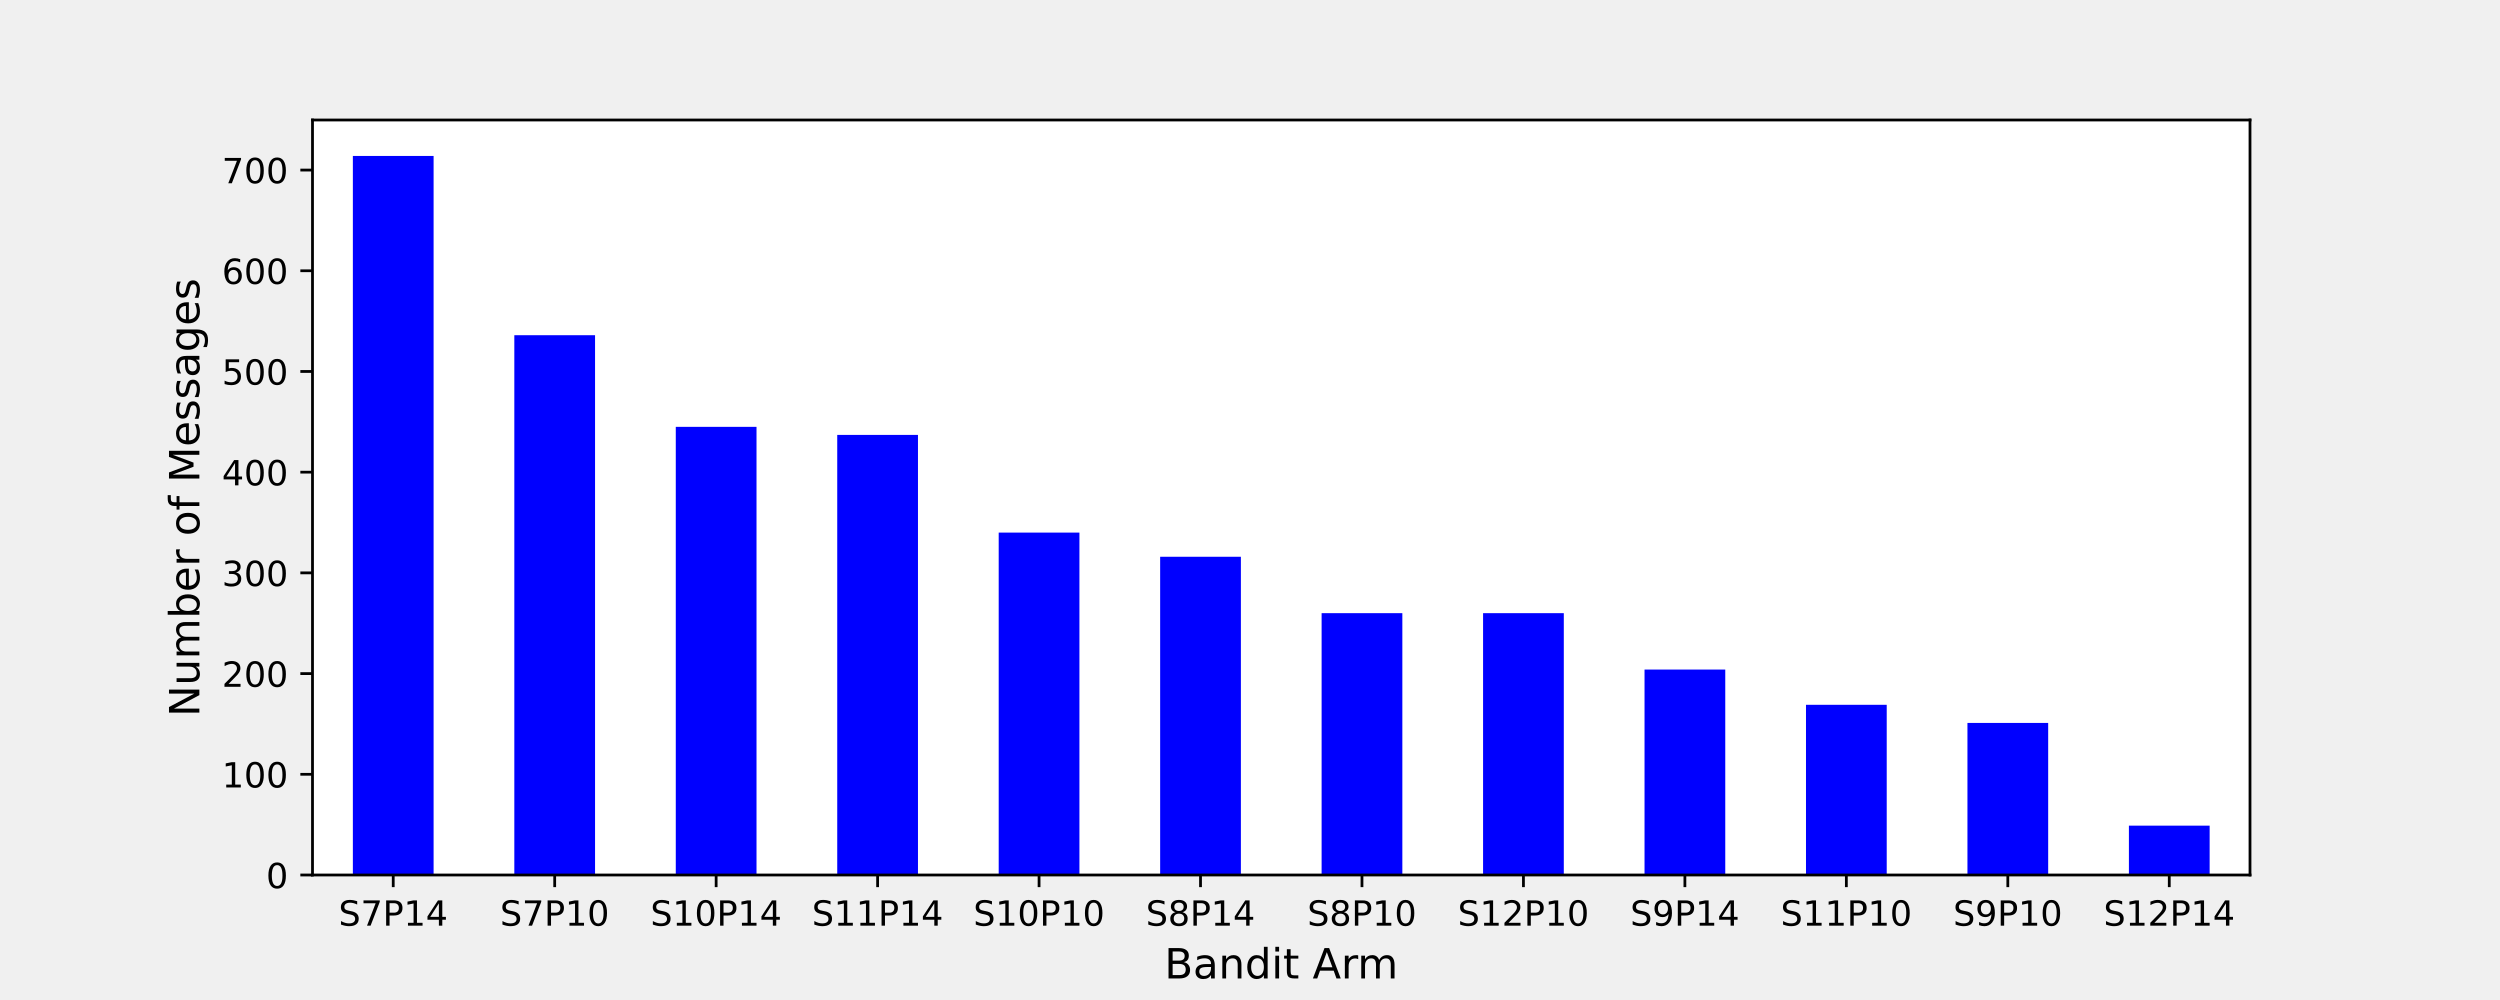
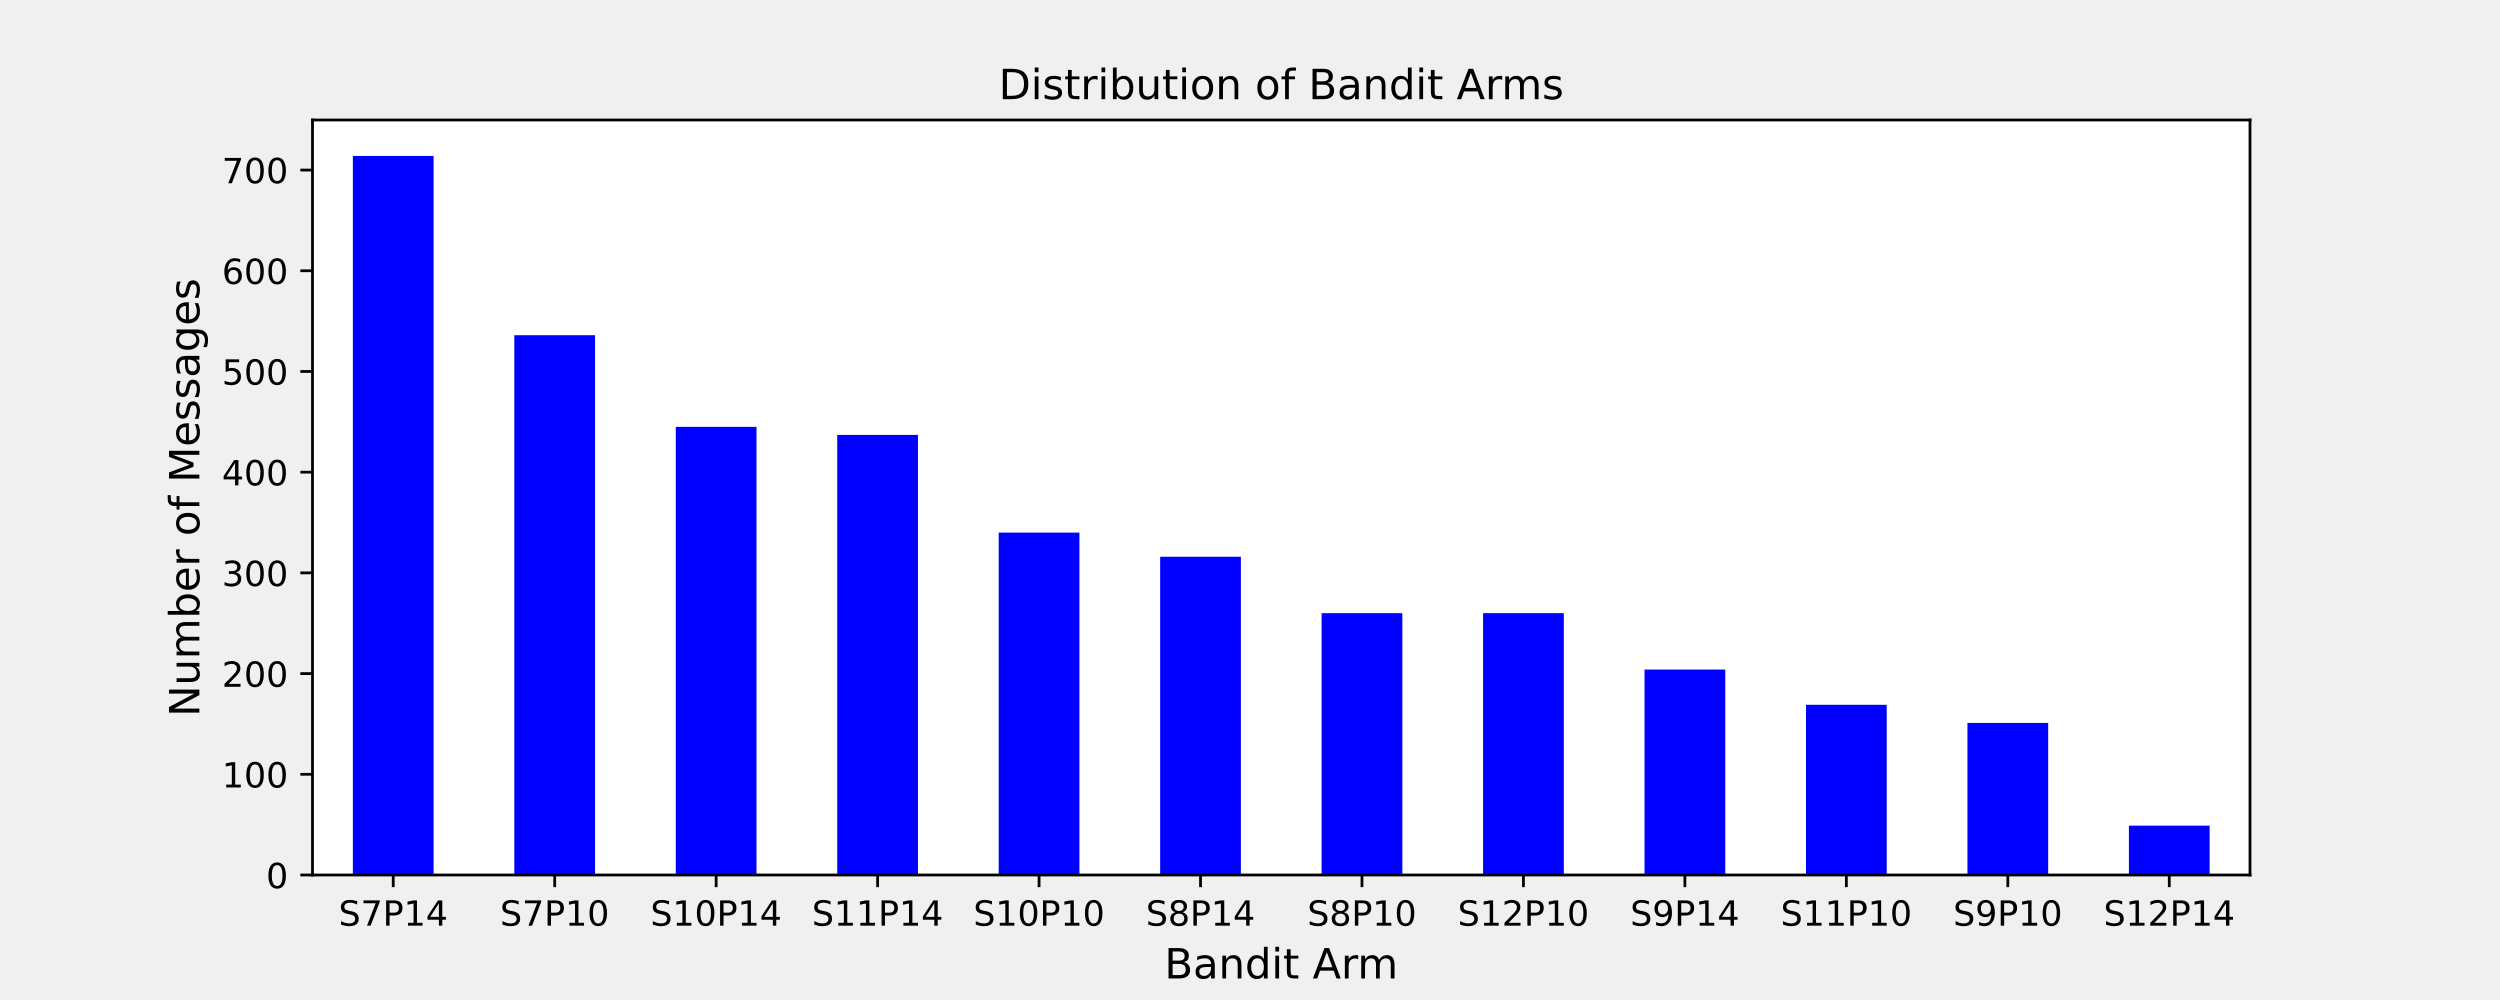
<svg xmlns="http://www.w3.org/2000/svg" xmlns:xlink="http://www.w3.org/1999/xlink" height="288pt" version="1.1" viewBox="0 0 720 288" width="720pt">
  <defs>
    <style type="text/css">*{stroke-linecap:butt;stroke-linejoin:round;}</style>
  </defs>
  <g id="figure_1">
    <g id="patch_1">
      <path d="M 0 288  L 720 288  L 720 0  L 0 0  z " style="fill:none;" />
    </g>
    <g id="axes_1">
      <g id="patch_2">
        <path d="M 90 252  L 648 252  L 648 34.56  L 90 34.56  z " style="fill:#ffffff;" />
      </g>
      <g id="patch_3">
-         <path clip-path="url(#pa045b43abb)" d="M 101.625 252  L 124.875 252  L 124.875 44.914  L 101.625 44.914  z " style="fill:#0000ff;" />
+         <path clip-path="url(#pc013512cc0)" d="M 101.625 252  L 124.875 252  L 124.875 44.914  L 101.625 44.914  z " style="fill:#0000ff;" />
      </g>
      <g id="patch_4">
-         <path clip-path="url(#pa045b43abb)" d="M 148.125 252  L 171.375 252  L 171.375 96.541  L 148.125 96.541  z " style="fill:#0000ff;" />
+         <path clip-path="url(#pc013512cc0)" d="M 148.125 252  L 171.375 252  L 171.375 96.541  L 148.125 96.541  z " style="fill:#0000ff;" />
      </g>
      <g id="patch_5">
-         <path clip-path="url(#pa045b43abb)" d="M 194.625 252  L 217.875 252  L 217.875 122.934  L 194.625 122.934  z " style="fill:#0000ff;" />
+         <path clip-path="url(#pc013512cc0)" d="M 194.625 252  L 217.875 252  L 217.875 122.934  L 194.625 122.934  z " style="fill:#0000ff;" />
      </g>
      <g id="patch_6">
-         <path clip-path="url(#pa045b43abb)" d="M 241.125 252  L 264.375 252  L 264.375 125.254  L 241.125 125.254  z " style="fill:#0000ff;" />
+         <path clip-path="url(#pc013512cc0)" d="M 241.125 252  L 264.375 252  L 264.375 125.254  L 241.125 125.254  z " style="fill:#0000ff;" />
      </g>
      <g id="patch_7">
-         <path clip-path="url(#pa045b43abb)" d="M 287.625 252  L 310.875 252  L 310.875 153.388  L 287.625 153.388  z " style="fill:#0000ff;" />
+         <path clip-path="url(#pc013512cc0)" d="M 287.625 252  L 310.875 252  L 310.875 153.388  L 287.625 153.388  z " style="fill:#0000ff;" />
      </g>
      <g id="patch_8">
-         <path clip-path="url(#pa045b43abb)" d="M 334.125 252  L 357.375 252  L 357.375 160.349  L 334.125 160.349  z " style="fill:#0000ff;" />
+         <path clip-path="url(#pc013512cc0)" d="M 334.125 252  L 357.375 252  L 357.375 160.349  L 334.125 160.349  z " style="fill:#0000ff;" />
      </g>
      <g id="patch_9">
-         <path clip-path="url(#pa045b43abb)" d="M 380.625 252  L 403.875 252  L 403.875 176.591  L 380.625 176.591  z " style="fill:#0000ff;" />
+         <path clip-path="url(#pc013512cc0)" d="M 380.625 252  L 403.875 252  L 403.875 176.591  L 380.625 176.591  z " style="fill:#0000ff;" />
      </g>
      <g id="patch_10">
-         <path clip-path="url(#pa045b43abb)" d="M 427.125 252  L 450.375 252  L 450.375 176.591  L 427.125 176.591  z " style="fill:#0000ff;" />
+         <path clip-path="url(#pc013512cc0)" d="M 427.125 252  L 450.375 252  L 450.375 176.591  L 427.125 176.591  z " style="fill:#0000ff;" />
      </g>
      <g id="patch_11">
-         <path clip-path="url(#pa045b43abb)" d="M 473.625 252  L 496.875 252  L 496.875 192.833  L 473.625 192.833  z " style="fill:#0000ff;" />
+         <path clip-path="url(#pc013512cc0)" d="M 473.625 252  L 496.875 252  L 496.875 192.833  L 473.625 192.833  z " style="fill:#0000ff;" />
      </g>
      <g id="patch_12">
-         <path clip-path="url(#pa045b43abb)" d="M 520.125 252  L 543.375 252  L 543.375 202.984  L 520.125 202.984  z " style="fill:#0000ff;" />
+         <path clip-path="url(#pc013512cc0)" d="M 520.125 252  L 543.375 252  L 543.375 202.984  L 520.125 202.984  z " style="fill:#0000ff;" />
      </g>
      <g id="patch_13">
-         <path clip-path="url(#pa045b43abb)" d="M 566.625 252  L 589.875 252  L 589.875 208.205  L 566.625 208.205  z " style="fill:#0000ff;" />
+         <path clip-path="url(#pc013512cc0)" d="M 566.625 252  L 589.875 252  L 589.875 208.205  L 566.625 208.205  z " style="fill:#0000ff;" />
      </g>
      <g id="patch_14">
-         <path clip-path="url(#pa045b43abb)" d="M 613.125 252  L 636.375 252  L 636.375 237.788  L 613.125 237.788  z " style="fill:#0000ff;" />
+         <path clip-path="url(#pc013512cc0)" d="M 613.125 252  L 636.375 252  L 636.375 237.788  L 613.125 237.788  z " style="fill:#0000ff;" />
      </g>
      <g id="matplotlib.axis_1">
        <g id="xtick_1">
          <g id="line2d_1">
            <defs>
-               <path d="M 0 0  L 0 3.5  " id="mdf97f37935" style="stroke:#000000;stroke-width:0.8;" />
+               <path d="M 0 0  L 0 3.5  " id="m3ba2d4ca28" style="stroke:#000000;stroke-width:0.8;" />
            </defs>
            <g>
-               <use style="stroke:#000000;stroke-width:0.8;" x="113.25" xlink:href="#mdf97f37935" y="252" />
+               <use style="stroke:#000000;stroke-width:0.8;" x="113.25" xlink:href="#m3ba2d4ca28" y="252" />
            </g>
          </g>
          <g id="text_1">
            <g transform="translate(97.51719 266.5984)scale(0.1 -0.1)">
              <defs>
                <path d="M 53.516 70.516  L 53.516 60.891  Q 47.906 63.578 42.922 64.891  Q 37.938 66.219 33.297 66.219  Q 25.25 66.219 20.875 63.094  Q 16.5 59.969 16.5 54.203  Q 16.5 49.359 19.406 46.891  Q 22.312 44.438 30.422 42.922  L 36.375 41.703  Q 47.406 39.594 52.656 34.297  Q 57.906 29 57.906 20.125  Q 57.906 9.516 50.797 4.047  Q 43.703 -1.422 29.984 -1.422  Q 24.812 -1.422 18.969 -0.25  Q 13.141 0.922 6.891 3.219  L 6.891 13.375  Q 12.891 10.016 18.656 8.297  Q 24.422 6.594 29.984 6.594  Q 38.422 6.594 43.016 9.906  Q 47.609 13.234 47.609 19.391  Q 47.609 24.75 44.312 27.781  Q 41.016 30.812 33.5 32.328  L 27.484 33.5  Q 16.453 35.688 11.516 40.375  Q 6.594 45.062 6.594 53.422  Q 6.594 63.094 13.406 68.656  Q 20.219 74.219 32.172 74.219  Q 37.312 74.219 42.625 73.281  Q 47.953 72.359 53.516 70.516  z " id="DejaVuSans-83" />
                <path d="M 8.203 72.906  L 55.078 72.906  L 55.078 68.703  L 28.609 0  L 18.312 0  L 43.219 64.594  L 8.203 64.594  z " id="DejaVuSans-55" />
                <path d="M 19.672 64.797  L 19.672 37.406  L 32.078 37.406  Q 38.969 37.406 42.719 40.969  Q 46.484 44.531 46.484 51.125  Q 46.484 57.672 42.719 61.234  Q 38.969 64.797 32.078 64.797  z M 9.812 72.906  L 32.078 72.906  Q 44.344 72.906 50.609 67.359  Q 56.891 61.812 56.891 51.125  Q 56.891 40.328 50.609 34.812  Q 44.344 29.297 32.078 29.297  L 19.672 29.297  L 19.672 0  L 9.812 0  z " id="DejaVuSans-80" />
                <path d="M 12.406 8.297  L 28.516 8.297  L 28.516 63.922  L 10.984 60.406  L 10.984 69.391  L 28.422 72.906  L 38.281 72.906  L 38.281 8.297  L 54.391 8.297  L 54.391 0  L 12.406 0  z " id="DejaVuSans-49" />
                <path d="M 37.797 64.312  L 12.891 25.391  L 37.797 25.391  z M 35.203 72.906  L 47.609 72.906  L 47.609 25.391  L 58.016 25.391  L 58.016 17.188  L 47.609 17.188  L 47.609 0  L 37.797 0  L 37.797 17.188  L 4.891 17.188  L 4.891 26.703  z " id="DejaVuSans-52" />
              </defs>
              <use xlink:href="#DejaVuSans-83" />
              <use x="63.477" xlink:href="#DejaVuSans-55" />
              <use x="127.1" xlink:href="#DejaVuSans-80" />
              <use x="187.402" xlink:href="#DejaVuSans-49" />
              <use x="251.025" xlink:href="#DejaVuSans-52" />
            </g>
          </g>
        </g>
        <g id="xtick_2">
          <g id="line2d_2">
            <g>
-               <use style="stroke:#000000;stroke-width:0.8;" x="159.75" xlink:href="#mdf97f37935" y="252" />
+               <use style="stroke:#000000;stroke-width:0.8;" x="159.75" xlink:href="#m3ba2d4ca28" y="252" />
            </g>
          </g>
          <g id="text_2">
            <g transform="translate(144.0172 266.5984)scale(0.1 -0.1)">
              <defs>
                <path d="M 31.781 66.406  Q 24.172 66.406 20.328 58.906  Q 16.5 51.422 16.5 36.375  Q 16.5 21.391 20.328 13.891  Q 24.172 6.391 31.781 6.391  Q 39.453 6.391 43.281 13.891  Q 47.125 21.391 47.125 36.375  Q 47.125 51.422 43.281 58.906  Q 39.453 66.406 31.781 66.406  z M 31.781 74.219  Q 44.047 74.219 50.516 64.516  Q 56.984 54.828 56.984 36.375  Q 56.984 17.969 50.516 8.266  Q 44.047 -1.422 31.781 -1.422  Q 19.531 -1.422 13.062 8.266  Q 6.594 17.969 6.594 36.375  Q 6.594 54.828 13.062 64.516  Q 19.531 74.219 31.781 74.219  z " id="DejaVuSans-48" />
              </defs>
              <use xlink:href="#DejaVuSans-83" />
              <use x="63.477" xlink:href="#DejaVuSans-55" />
              <use x="127.1" xlink:href="#DejaVuSans-80" />
              <use x="187.402" xlink:href="#DejaVuSans-49" />
              <use x="251.025" xlink:href="#DejaVuSans-48" />
            </g>
          </g>
        </g>
        <g id="xtick_3">
          <g id="line2d_3">
            <g>
-               <use style="stroke:#000000;stroke-width:0.8;" x="206.25" xlink:href="#mdf97f37935" y="252" />
+               <use style="stroke:#000000;stroke-width:0.8;" x="206.25" xlink:href="#m3ba2d4ca28" y="252" />
            </g>
          </g>
          <g id="text_3">
            <g transform="translate(187.3359 266.5984)scale(0.1 -0.1)">
              <use xlink:href="#DejaVuSans-83" />
              <use x="63.477" xlink:href="#DejaVuSans-49" />
              <use x="127.1" xlink:href="#DejaVuSans-48" />
              <use x="190.723" xlink:href="#DejaVuSans-80" />
              <use x="251.025" xlink:href="#DejaVuSans-49" />
              <use x="314.648" xlink:href="#DejaVuSans-52" />
            </g>
          </g>
        </g>
        <g id="xtick_4">
          <g id="line2d_4">
            <g>
-               <use style="stroke:#000000;stroke-width:0.8;" x="252.75" xlink:href="#mdf97f37935" y="252" />
+               <use style="stroke:#000000;stroke-width:0.8;" x="252.75" xlink:href="#m3ba2d4ca28" y="252" />
            </g>
          </g>
          <g id="text_4">
            <g transform="translate(233.8359 266.5984)scale(0.1 -0.1)">
              <use xlink:href="#DejaVuSans-83" />
              <use x="63.477" xlink:href="#DejaVuSans-49" />
              <use x="127.1" xlink:href="#DejaVuSans-49" />
              <use x="190.723" xlink:href="#DejaVuSans-80" />
              <use x="251.025" xlink:href="#DejaVuSans-49" />
              <use x="314.648" xlink:href="#DejaVuSans-52" />
            </g>
          </g>
        </g>
        <g id="xtick_5">
          <g id="line2d_5">
            <g>
-               <use style="stroke:#000000;stroke-width:0.8;" x="299.25" xlink:href="#mdf97f37935" y="252" />
+               <use style="stroke:#000000;stroke-width:0.8;" x="299.25" xlink:href="#m3ba2d4ca28" y="252" />
            </g>
          </g>
          <g id="text_5">
            <g transform="translate(280.3359 266.5984)scale(0.1 -0.1)">
              <use xlink:href="#DejaVuSans-83" />
              <use x="63.477" xlink:href="#DejaVuSans-49" />
              <use x="127.1" xlink:href="#DejaVuSans-48" />
              <use x="190.723" xlink:href="#DejaVuSans-80" />
              <use x="251.025" xlink:href="#DejaVuSans-49" />
              <use x="314.648" xlink:href="#DejaVuSans-48" />
            </g>
          </g>
        </g>
        <g id="xtick_6">
          <g id="line2d_6">
            <g>
-               <use style="stroke:#000000;stroke-width:0.8;" x="345.75" xlink:href="#mdf97f37935" y="252" />
+               <use style="stroke:#000000;stroke-width:0.8;" x="345.75" xlink:href="#m3ba2d4ca28" y="252" />
            </g>
          </g>
          <g id="text_6">
            <g transform="translate(330.0172 266.5984)scale(0.1 -0.1)">
              <defs>
                <path d="M 31.781 34.625  Q 24.75 34.625 20.719 30.859  Q 16.703 27.094 16.703 20.516  Q 16.703 13.922 20.719 10.156  Q 24.75 6.391 31.781 6.391  Q 38.812 6.391 42.859 10.172  Q 46.922 13.969 46.922 20.516  Q 46.922 27.094 42.891 30.859  Q 38.875 34.625 31.781 34.625  z M 21.922 38.812  Q 15.578 40.375 12.031 44.719  Q 8.5 49.078 8.5 55.328  Q 8.5 64.062 14.719 69.141  Q 20.953 74.219 31.781 74.219  Q 42.672 74.219 48.875 69.141  Q 55.078 64.062 55.078 55.328  Q 55.078 49.078 51.531 44.719  Q 48 40.375 41.703 38.812  Q 48.828 37.156 52.797 32.312  Q 56.781 27.484 56.781 20.516  Q 56.781 9.906 50.312 4.234  Q 43.844 -1.422 31.781 -1.422  Q 19.734 -1.422 13.25 4.234  Q 6.781 9.906 6.781 20.516  Q 6.781 27.484 10.781 32.312  Q 14.797 37.156 21.922 38.812  z M 18.312 54.391  Q 18.312 48.734 21.844 45.562  Q 25.391 42.391 31.781 42.391  Q 38.141 42.391 41.719 45.562  Q 45.312 48.734 45.312 54.391  Q 45.312 60.062 41.719 63.234  Q 38.141 66.406 31.781 66.406  Q 25.391 66.406 21.844 63.234  Q 18.312 60.062 18.312 54.391  z " id="DejaVuSans-56" />
              </defs>
              <use xlink:href="#DejaVuSans-83" />
              <use x="63.477" xlink:href="#DejaVuSans-56" />
              <use x="127.1" xlink:href="#DejaVuSans-80" />
              <use x="187.402" xlink:href="#DejaVuSans-49" />
              <use x="251.025" xlink:href="#DejaVuSans-52" />
            </g>
          </g>
        </g>
        <g id="xtick_7">
          <g id="line2d_7">
            <g>
-               <use style="stroke:#000000;stroke-width:0.8;" x="392.25" xlink:href="#mdf97f37935" y="252" />
+               <use style="stroke:#000000;stroke-width:0.8;" x="392.25" xlink:href="#m3ba2d4ca28" y="252" />
            </g>
          </g>
          <g id="text_7">
            <g transform="translate(376.5172 266.5984)scale(0.1 -0.1)">
              <use xlink:href="#DejaVuSans-83" />
              <use x="63.477" xlink:href="#DejaVuSans-56" />
              <use x="127.1" xlink:href="#DejaVuSans-80" />
              <use x="187.402" xlink:href="#DejaVuSans-49" />
              <use x="251.025" xlink:href="#DejaVuSans-48" />
            </g>
          </g>
        </g>
        <g id="xtick_8">
          <g id="line2d_8">
            <g>
-               <use style="stroke:#000000;stroke-width:0.8;" x="438.75" xlink:href="#mdf97f37935" y="252" />
+               <use style="stroke:#000000;stroke-width:0.8;" x="438.75" xlink:href="#m3ba2d4ca28" y="252" />
            </g>
          </g>
          <g id="text_8">
            <g transform="translate(419.8359 266.5984)scale(0.1 -0.1)">
              <defs>
                <path d="M 19.188 8.297  L 53.609 8.297  L 53.609 0  L 7.328 0  L 7.328 8.297  Q 12.938 14.109 22.625 23.891  Q 32.328 33.688 34.812 36.531  Q 39.547 41.844 41.422 45.531  Q 43.312 49.219 43.312 52.781  Q 43.312 58.594 39.234 62.25  Q 35.156 65.922 28.609 65.922  Q 23.969 65.922 18.812 64.312  Q 13.672 62.703 7.812 59.422  L 7.812 69.391  Q 13.766 71.781 18.938 73  Q 24.125 74.219 28.422 74.219  Q 39.75 74.219 46.484 68.547  Q 53.219 62.891 53.219 53.422  Q 53.219 48.922 51.531 44.891  Q 49.859 40.875 45.406 35.406  Q 44.188 33.984 37.641 27.219  Q 31.109 20.453 19.188 8.297  z " id="DejaVuSans-50" />
              </defs>
              <use xlink:href="#DejaVuSans-83" />
              <use x="63.477" xlink:href="#DejaVuSans-49" />
              <use x="127.1" xlink:href="#DejaVuSans-50" />
              <use x="190.723" xlink:href="#DejaVuSans-80" />
              <use x="251.025" xlink:href="#DejaVuSans-49" />
              <use x="314.648" xlink:href="#DejaVuSans-48" />
            </g>
          </g>
        </g>
        <g id="xtick_9">
          <g id="line2d_9">
            <g>
-               <use style="stroke:#000000;stroke-width:0.8;" x="485.25" xlink:href="#mdf97f37935" y="252" />
+               <use style="stroke:#000000;stroke-width:0.8;" x="485.25" xlink:href="#m3ba2d4ca28" y="252" />
            </g>
          </g>
          <g id="text_9">
            <g transform="translate(469.5172 266.5984)scale(0.1 -0.1)">
              <defs>
                <path d="M 10.984 1.516  L 10.984 10.5  Q 14.703 8.734 18.5 7.812  Q 22.312 6.891 25.984 6.891  Q 35.75 6.891 40.891 13.453  Q 46.047 20.016 46.781 33.406  Q 43.953 29.203 39.594 26.953  Q 35.25 24.703 29.984 24.703  Q 19.047 24.703 12.672 31.312  Q 6.297 37.938 6.297 49.422  Q 6.297 60.641 12.938 67.422  Q 19.578 74.219 30.609 74.219  Q 43.266 74.219 49.922 64.516  Q 56.594 54.828 56.594 36.375  Q 56.594 19.141 48.406 8.859  Q 40.234 -1.422 26.422 -1.422  Q 22.703 -1.422 18.891 -0.688  Q 15.094 0.047 10.984 1.516  z M 30.609 32.422  Q 37.25 32.422 41.125 36.953  Q 45.016 41.5 45.016 49.422  Q 45.016 57.281 41.125 61.844  Q 37.25 66.406 30.609 66.406  Q 23.969 66.406 20.094 61.844  Q 16.219 57.281 16.219 49.422  Q 16.219 41.5 20.094 36.953  Q 23.969 32.422 30.609 32.422  z " id="DejaVuSans-57" />
              </defs>
              <use xlink:href="#DejaVuSans-83" />
              <use x="63.477" xlink:href="#DejaVuSans-57" />
              <use x="127.1" xlink:href="#DejaVuSans-80" />
              <use x="187.402" xlink:href="#DejaVuSans-49" />
              <use x="251.025" xlink:href="#DejaVuSans-52" />
            </g>
          </g>
        </g>
        <g id="xtick_10">
          <g id="line2d_10">
            <g>
-               <use style="stroke:#000000;stroke-width:0.8;" x="531.75" xlink:href="#mdf97f37935" y="252" />
+               <use style="stroke:#000000;stroke-width:0.8;" x="531.75" xlink:href="#m3ba2d4ca28" y="252" />
            </g>
          </g>
          <g id="text_10">
            <g transform="translate(512.8359 266.5984)scale(0.1 -0.1)">
              <use xlink:href="#DejaVuSans-83" />
              <use x="63.477" xlink:href="#DejaVuSans-49" />
              <use x="127.1" xlink:href="#DejaVuSans-49" />
              <use x="190.723" xlink:href="#DejaVuSans-80" />
              <use x="251.025" xlink:href="#DejaVuSans-49" />
              <use x="314.648" xlink:href="#DejaVuSans-48" />
            </g>
          </g>
        </g>
        <g id="xtick_11">
          <g id="line2d_11">
            <g>
-               <use style="stroke:#000000;stroke-width:0.8;" x="578.25" xlink:href="#mdf97f37935" y="252" />
+               <use style="stroke:#000000;stroke-width:0.8;" x="578.25" xlink:href="#m3ba2d4ca28" y="252" />
            </g>
          </g>
          <g id="text_11">
            <g transform="translate(562.5172 266.5984)scale(0.1 -0.1)">
              <use xlink:href="#DejaVuSans-83" />
              <use x="63.477" xlink:href="#DejaVuSans-57" />
              <use x="127.1" xlink:href="#DejaVuSans-80" />
              <use x="187.402" xlink:href="#DejaVuSans-49" />
              <use x="251.025" xlink:href="#DejaVuSans-48" />
            </g>
          </g>
        </g>
        <g id="xtick_12">
          <g id="line2d_12">
            <g>
-               <use style="stroke:#000000;stroke-width:0.8;" x="624.75" xlink:href="#mdf97f37935" y="252" />
+               <use style="stroke:#000000;stroke-width:0.8;" x="624.75" xlink:href="#m3ba2d4ca28" y="252" />
            </g>
          </g>
          <g id="text_12">
            <g transform="translate(605.8359 266.5984)scale(0.1 -0.1)">
              <use xlink:href="#DejaVuSans-83" />
              <use x="63.477" xlink:href="#DejaVuSans-49" />
              <use x="127.1" xlink:href="#DejaVuSans-50" />
              <use x="190.723" xlink:href="#DejaVuSans-80" />
              <use x="251.025" xlink:href="#DejaVuSans-49" />
              <use x="314.648" xlink:href="#DejaVuSans-52" />
            </g>
          </g>
        </g>
        <g id="text_13">
          <g transform="translate(335.3587 281.7962)scale(0.12 -0.12)">
            <defs>
              <path d="M 19.672 34.812  L 19.672 8.109  L 35.5 8.109  Q 43.453 8.109 47.281 11.406  Q 51.125 14.703 51.125 21.484  Q 51.125 28.328 47.281 31.562  Q 43.453 34.812 35.5 34.812  z M 19.672 64.797  L 19.672 42.828  L 34.281 42.828  Q 41.5 42.828 45.031 45.531  Q 48.578 48.25 48.578 53.812  Q 48.578 59.328 45.031 62.062  Q 41.5 64.797 34.281 64.797  z M 9.812 72.906  L 35.016 72.906  Q 46.297 72.906 52.391 68.219  Q 58.5 63.531 58.5 54.891  Q 58.5 48.188 55.375 44.234  Q 52.25 40.281 46.188 39.312  Q 53.469 37.75 57.5 32.781  Q 61.531 27.828 61.531 20.406  Q 61.531 10.641 54.891 5.312  Q 48.25 0 35.984 0  L 9.812 0  z " id="DejaVuSans-66" />
              <path d="M 34.281 27.484  Q 23.391 27.484 19.188 25  Q 14.984 22.516 14.984 16.5  Q 14.984 11.719 18.141 8.906  Q 21.297 6.109 26.703 6.109  Q 34.188 6.109 38.703 11.406  Q 43.219 16.703 43.219 25.484  L 43.219 27.484  z M 52.203 31.203  L 52.203 0  L 43.219 0  L 43.219 8.297  Q 40.141 3.328 35.547 0.953  Q 30.953 -1.422 24.312 -1.422  Q 15.922 -1.422 10.953 3.297  Q 6 8.016 6 15.922  Q 6 25.141 12.172 29.828  Q 18.359 34.516 30.609 34.516  L 43.219 34.516  L 43.219 35.406  Q 43.219 41.609 39.141 45  Q 35.062 48.391 27.688 48.391  Q 23 48.391 18.547 47.266  Q 14.109 46.141 10.016 43.891  L 10.016 52.203  Q 14.938 54.109 19.578 55.047  Q 24.219 56 28.609 56  Q 40.484 56 46.344 49.844  Q 52.203 43.703 52.203 31.203  z " id="DejaVuSans-97" />
              <path d="M 54.891 33.016  L 54.891 0  L 45.906 0  L 45.906 32.719  Q 45.906 40.484 42.875 44.328  Q 39.844 48.188 33.797 48.188  Q 26.516 48.188 22.312 43.547  Q 18.109 38.922 18.109 30.906  L 18.109 0  L 9.078 0  L 9.078 54.688  L 18.109 54.688  L 18.109 46.188  Q 21.344 51.125 25.703 53.562  Q 30.078 56 35.797 56  Q 45.219 56 50.047 50.172  Q 54.891 44.344 54.891 33.016  z " id="DejaVuSans-110" />
              <path d="M 45.406 46.391  L 45.406 75.984  L 54.391 75.984  L 54.391 0  L 45.406 0  L 45.406 8.203  Q 42.578 3.328 38.25 0.953  Q 33.938 -1.422 27.875 -1.422  Q 17.969 -1.422 11.734 6.484  Q 5.516 14.406 5.516 27.297  Q 5.516 40.188 11.734 48.094  Q 17.969 56 27.875 56  Q 33.938 56 38.25 53.625  Q 42.578 51.266 45.406 46.391  z M 14.797 27.297  Q 14.797 17.391 18.875 11.75  Q 22.953 6.109 30.078 6.109  Q 37.203 6.109 41.297 11.75  Q 45.406 17.391 45.406 27.297  Q 45.406 37.203 41.297 42.844  Q 37.203 48.484 30.078 48.484  Q 22.953 48.484 18.875 42.844  Q 14.797 37.203 14.797 27.297  z " id="DejaVuSans-100" />
              <path d="M 9.422 54.688  L 18.406 54.688  L 18.406 0  L 9.422 0  z M 9.422 75.984  L 18.406 75.984  L 18.406 64.594  L 9.422 64.594  z " id="DejaVuSans-105" />
              <path d="M 18.312 70.219  L 18.312 54.688  L 36.812 54.688  L 36.812 47.703  L 18.312 47.703  L 18.312 18.016  Q 18.312 11.328 20.141 9.422  Q 21.969 7.516 27.594 7.516  L 36.812 7.516  L 36.812 0  L 27.594 0  Q 17.188 0 13.234 3.875  Q 9.281 7.766 9.281 18.016  L 9.281 47.703  L 2.688 47.703  L 2.688 54.688  L 9.281 54.688  L 9.281 70.219  z " id="DejaVuSans-116" />
              <path id="DejaVuSans-32" />
              <path d="M 34.188 63.188  L 20.797 26.906  L 47.609 26.906  z M 28.609 72.906  L 39.797 72.906  L 67.578 0  L 57.328 0  L 50.688 18.703  L 17.828 18.703  L 11.188 0  L 0.781 0  z " id="DejaVuSans-65" />
              <path d="M 41.109 46.297  Q 39.594 47.172 37.812 47.578  Q 36.031 48 33.891 48  Q 26.266 48 22.188 43.047  Q 18.109 38.094 18.109 28.812  L 18.109 0  L 9.078 0  L 9.078 54.688  L 18.109 54.688  L 18.109 46.188  Q 20.953 51.172 25.484 53.578  Q 30.031 56 36.531 56  Q 37.453 56 38.578 55.875  Q 39.703 55.766 41.062 55.516  z " id="DejaVuSans-114" />
              <path d="M 52 44.188  Q 55.375 50.25 60.062 53.125  Q 64.75 56 71.094 56  Q 79.641 56 84.281 50.016  Q 88.922 44.047 88.922 33.016  L 88.922 0  L 79.891 0  L 79.891 32.719  Q 79.891 40.578 77.094 44.375  Q 74.312 48.188 68.609 48.188  Q 61.625 48.188 57.562 43.547  Q 53.516 38.922 53.516 30.906  L 53.516 0  L 44.484 0  L 44.484 32.719  Q 44.484 40.625 41.703 44.406  Q 38.922 48.188 33.109 48.188  Q 26.219 48.188 22.156 43.531  Q 18.109 38.875 18.109 30.906  L 18.109 0  L 9.078 0  L 9.078 54.688  L 18.109 54.688  L 18.109 46.188  Q 21.188 51.219 25.484 53.609  Q 29.781 56 35.688 56  Q 41.656 56 45.828 52.969  Q 50 49.953 52 44.188  z " id="DejaVuSans-109" />
            </defs>
            <use xlink:href="#DejaVuSans-66" />
            <use x="68.604" xlink:href="#DejaVuSans-97" />
            <use x="129.883" xlink:href="#DejaVuSans-110" />
            <use x="193.262" xlink:href="#DejaVuSans-100" />
            <use x="256.738" xlink:href="#DejaVuSans-105" />
            <use x="284.521" xlink:href="#DejaVuSans-116" />
            <use x="323.73" xlink:href="#DejaVuSans-32" />
            <use x="355.518" xlink:href="#DejaVuSans-65" />
            <use x="423.926" xlink:href="#DejaVuSans-114" />
            <use x="463.289" xlink:href="#DejaVuSans-109" />
          </g>
        </g>
      </g>
      <g id="matplotlib.axis_2">
        <g id="ytick_1">
          <g id="line2d_13">
            <defs>
-               <path d="M 0 0  L -3.5 0  " id="m3b6680e47c" style="stroke:#000000;stroke-width:0.8;" />
+               <path d="M 0 0  L -3.5 0  " id="m6cf3658cf1" style="stroke:#000000;stroke-width:0.8;" />
            </defs>
            <g>
-               <use style="stroke:#000000;stroke-width:0.8;" x="90" xlink:href="#m3b6680e47c" y="252" />
+               <use style="stroke:#000000;stroke-width:0.8;" x="90" xlink:href="#m6cf3658cf1" y="252" />
            </g>
          </g>
          <g id="text_14">
            <g transform="translate(76.6375 255.7992)scale(0.1 -0.1)">
              <use xlink:href="#DejaVuSans-48" />
            </g>
          </g>
        </g>
        <g id="ytick_2">
          <g id="line2d_14">
            <g>
-               <use style="stroke:#000000;stroke-width:0.8;" x="90" xlink:href="#m3b6680e47c" y="222.996" />
+               <use style="stroke:#000000;stroke-width:0.8;" x="90" xlink:href="#m6cf3658cf1" y="222.996" />
            </g>
          </g>
          <g id="text_15">
            <g transform="translate(63.9125 226.7956)scale(0.1 -0.1)">
              <use xlink:href="#DejaVuSans-49" />
              <use x="63.623" xlink:href="#DejaVuSans-48" />
              <use x="127.246" xlink:href="#DejaVuSans-48" />
            </g>
          </g>
        </g>
        <g id="ytick_3">
          <g id="line2d_15">
            <g>
-               <use style="stroke:#000000;stroke-width:0.8;" x="90" xlink:href="#m3b6680e47c" y="193.993" />
+               <use style="stroke:#000000;stroke-width:0.8;" x="90" xlink:href="#m6cf3658cf1" y="193.993" />
            </g>
          </g>
          <g id="text_16">
            <g transform="translate(63.9125 197.792)scale(0.1 -0.1)">
              <use xlink:href="#DejaVuSans-50" />
              <use x="63.623" xlink:href="#DejaVuSans-48" />
              <use x="127.246" xlink:href="#DejaVuSans-48" />
            </g>
          </g>
        </g>
        <g id="ytick_4">
          <g id="line2d_16">
            <g>
-               <use style="stroke:#000000;stroke-width:0.8;" x="90" xlink:href="#m3b6680e47c" y="164.989" />
+               <use style="stroke:#000000;stroke-width:0.8;" x="90" xlink:href="#m6cf3658cf1" y="164.989" />
            </g>
          </g>
          <g id="text_17">
            <g transform="translate(63.9125 168.7884)scale(0.1 -0.1)">
              <defs>
                <path d="M 40.578 39.312  Q 47.656 37.797 51.625 33  Q 55.609 28.219 55.609 21.188  Q 55.609 10.406 48.188 4.484  Q 40.766 -1.422 27.094 -1.422  Q 22.516 -1.422 17.656 -0.516  Q 12.797 0.391 7.625 2.203  L 7.625 11.719  Q 11.719 9.328 16.594 8.109  Q 21.484 6.891 26.812 6.891  Q 36.078 6.891 40.938 10.547  Q 45.797 14.203 45.797 21.188  Q 45.797 27.641 41.281 31.266  Q 36.766 34.906 28.719 34.906  L 20.219 34.906  L 20.219 43.016  L 29.109 43.016  Q 36.375 43.016 40.234 45.922  Q 44.094 48.828 44.094 54.297  Q 44.094 59.906 40.109 62.906  Q 36.141 65.922 28.719 65.922  Q 24.656 65.922 20.016 65.031  Q 15.375 64.156 9.812 62.312  L 9.812 71.094  Q 15.438 72.656 20.344 73.438  Q 25.25 74.219 29.594 74.219  Q 40.828 74.219 47.359 69.109  Q 53.906 64.016 53.906 55.328  Q 53.906 49.266 50.438 45.094  Q 46.969 40.922 40.578 39.312  z " id="DejaVuSans-51" />
              </defs>
              <use xlink:href="#DejaVuSans-51" />
              <use x="63.623" xlink:href="#DejaVuSans-48" />
              <use x="127.246" xlink:href="#DejaVuSans-48" />
            </g>
          </g>
        </g>
        <g id="ytick_5">
          <g id="line2d_17">
            <g>
-               <use style="stroke:#000000;stroke-width:0.8;" x="90" xlink:href="#m3b6680e47c" y="135.986" />
+               <use style="stroke:#000000;stroke-width:0.8;" x="90" xlink:href="#m6cf3658cf1" y="135.986" />
            </g>
          </g>
          <g id="text_18">
            <g transform="translate(63.9125 139.7848)scale(0.1 -0.1)">
              <use xlink:href="#DejaVuSans-52" />
              <use x="63.623" xlink:href="#DejaVuSans-48" />
              <use x="127.246" xlink:href="#DejaVuSans-48" />
            </g>
          </g>
        </g>
        <g id="ytick_6">
          <g id="line2d_18">
            <g>
-               <use style="stroke:#000000;stroke-width:0.8;" x="90" xlink:href="#m3b6680e47c" y="106.982" />
+               <use style="stroke:#000000;stroke-width:0.8;" x="90" xlink:href="#m6cf3658cf1" y="106.982" />
            </g>
          </g>
          <g id="text_19">
            <g transform="translate(63.9125 110.7812)scale(0.1 -0.1)">
              <defs>
                <path d="M 10.797 72.906  L 49.516 72.906  L 49.516 64.594  L 19.828 64.594  L 19.828 46.734  Q 21.969 47.469 24.109 47.828  Q 26.266 48.188 28.422 48.188  Q 40.625 48.188 47.75 41.5  Q 54.891 34.812 54.891 23.391  Q 54.891 11.625 47.562 5.094  Q 40.234 -1.422 26.906 -1.422  Q 22.312 -1.422 17.547 -0.641  Q 12.797 0.141 7.719 1.703  L 7.719 11.625  Q 12.109 9.234 16.797 8.062  Q 21.484 6.891 26.703 6.891  Q 35.156 6.891 40.078 11.328  Q 45.016 15.766 45.016 23.391  Q 45.016 31 40.078 35.438  Q 35.156 39.891 26.703 39.891  Q 22.75 39.891 18.812 39.016  Q 14.891 38.141 10.797 36.281  z " id="DejaVuSans-53" />
              </defs>
              <use xlink:href="#DejaVuSans-53" />
              <use x="63.623" xlink:href="#DejaVuSans-48" />
              <use x="127.246" xlink:href="#DejaVuSans-48" />
            </g>
          </g>
        </g>
        <g id="ytick_7">
          <g id="line2d_19">
            <g>
-               <use style="stroke:#000000;stroke-width:0.8;" x="90" xlink:href="#m3b6680e47c" y="77.978" />
+               <use style="stroke:#000000;stroke-width:0.8;" x="90" xlink:href="#m6cf3658cf1" y="77.978" />
            </g>
          </g>
          <g id="text_20">
            <g transform="translate(63.9125 81.77761)scale(0.1 -0.1)">
              <defs>
                <path d="M 33.016 40.375  Q 26.375 40.375 22.484 35.828  Q 18.609 31.297 18.609 23.391  Q 18.609 15.531 22.484 10.953  Q 26.375 6.391 33.016 6.391  Q 39.656 6.391 43.531 10.953  Q 47.406 15.531 47.406 23.391  Q 47.406 31.297 43.531 35.828  Q 39.656 40.375 33.016 40.375  z M 52.594 71.297  L 52.594 62.312  Q 48.875 64.062 45.094 64.984  Q 41.312 65.922 37.594 65.922  Q 27.828 65.922 22.672 59.328  Q 17.531 52.734 16.797 39.406  Q 19.672 43.656 24.016 45.922  Q 28.375 48.188 33.594 48.188  Q 44.578 48.188 50.953 41.516  Q 57.328 34.859 57.328 23.391  Q 57.328 12.156 50.688 5.359  Q 44.047 -1.422 33.016 -1.422  Q 20.359 -1.422 13.672 8.266  Q 6.984 17.969 6.984 36.375  Q 6.984 53.656 15.188 63.938  Q 23.391 74.219 37.203 74.219  Q 40.922 74.219 44.703 73.484  Q 48.484 72.75 52.594 71.297  z " id="DejaVuSans-54" />
              </defs>
              <use xlink:href="#DejaVuSans-54" />
              <use x="63.623" xlink:href="#DejaVuSans-48" />
              <use x="127.246" xlink:href="#DejaVuSans-48" />
            </g>
          </g>
        </g>
        <g id="ytick_8">
          <g id="line2d_20">
            <g>
-               <use style="stroke:#000000;stroke-width:0.8;" x="90" xlink:href="#m3b6680e47c" y="48.975" />
+               <use style="stroke:#000000;stroke-width:0.8;" x="90" xlink:href="#m6cf3658cf1" y="48.975" />
            </g>
          </g>
          <g id="text_21">
            <g transform="translate(63.9125 52.77401)scale(0.1 -0.1)">
              <use xlink:href="#DejaVuSans-55" />
              <use x="63.623" xlink:href="#DejaVuSans-48" />
              <use x="127.246" xlink:href="#DejaVuSans-48" />
            </g>
          </g>
        </g>
        <g id="text_22">
          <g transform="translate(57.41687 206.4038)rotate(-90)scale(0.12 -0.12)">
            <defs>
              <path d="M 9.812 72.906  L 23.094 72.906  L 55.422 11.922  L 55.422 72.906  L 64.984 72.906  L 64.984 0  L 51.703 0  L 19.391 60.984  L 19.391 0  L 9.812 0  z " id="DejaVuSans-78" />
              <path d="M 8.5 21.578  L 8.5 54.688  L 17.484 54.688  L 17.484 21.922  Q 17.484 14.156 20.5 10.266  Q 23.531 6.391 29.594 6.391  Q 36.859 6.391 41.078 11.031  Q 45.312 15.672 45.312 23.688  L 45.312 54.688  L 54.297 54.688  L 54.297 0  L 45.312 0  L 45.312 8.406  Q 42.047 3.422 37.719 1  Q 33.406 -1.422 27.688 -1.422  Q 18.266 -1.422 13.375 4.438  Q 8.5 10.297 8.5 21.578  z M 31.109 56  z " id="DejaVuSans-117" />
              <path d="M 48.688 27.297  Q 48.688 37.203 44.609 42.844  Q 40.531 48.484 33.406 48.484  Q 26.266 48.484 22.188 42.844  Q 18.109 37.203 18.109 27.297  Q 18.109 17.391 22.188 11.75  Q 26.266 6.109 33.406 6.109  Q 40.531 6.109 44.609 11.75  Q 48.688 17.391 48.688 27.297  z M 18.109 46.391  Q 20.953 51.266 25.266 53.625  Q 29.594 56 35.594 56  Q 45.562 56 51.781 48.094  Q 58.016 40.188 58.016 27.297  Q 58.016 14.406 51.781 6.484  Q 45.562 -1.422 35.594 -1.422  Q 29.594 -1.422 25.266 0.953  Q 20.953 3.328 18.109 8.203  L 18.109 0  L 9.078 0  L 9.078 75.984  L 18.109 75.984  z " id="DejaVuSans-98" />
              <path d="M 56.203 29.594  L 56.203 25.203  L 14.891 25.203  Q 15.484 15.922 20.484 11.062  Q 25.484 6.203 34.422 6.203  Q 39.594 6.203 44.453 7.469  Q 49.312 8.734 54.109 11.281  L 54.109 2.781  Q 49.266 0.734 44.188 -0.344  Q 39.109 -1.422 33.891 -1.422  Q 20.797 -1.422 13.156 6.188  Q 5.516 13.812 5.516 26.812  Q 5.516 40.234 12.766 48.109  Q 20.016 56 32.328 56  Q 43.359 56 49.781 48.891  Q 56.203 41.797 56.203 29.594  z M 47.219 32.234  Q 47.125 39.594 43.094 43.984  Q 39.062 48.391 32.422 48.391  Q 24.906 48.391 20.391 44.141  Q 15.875 39.891 15.188 32.172  z " id="DejaVuSans-101" />
              <path d="M 30.609 48.391  Q 23.391 48.391 19.188 42.75  Q 14.984 37.109 14.984 27.297  Q 14.984 17.484 19.156 11.844  Q 23.344 6.203 30.609 6.203  Q 37.797 6.203 41.984 11.859  Q 46.188 17.531 46.188 27.297  Q 46.188 37.016 41.984 42.703  Q 37.797 48.391 30.609 48.391  z M 30.609 56  Q 42.328 56 49.016 48.375  Q 55.719 40.766 55.719 27.297  Q 55.719 13.875 49.016 6.219  Q 42.328 -1.422 30.609 -1.422  Q 18.844 -1.422 12.172 6.219  Q 5.516 13.875 5.516 27.297  Q 5.516 40.766 12.172 48.375  Q 18.844 56 30.609 56  z " id="DejaVuSans-111" />
              <path d="M 37.109 75.984  L 37.109 68.5  L 28.516 68.5  Q 23.688 68.5 21.797 66.547  Q 19.922 64.594 19.922 59.516  L 19.922 54.688  L 34.719 54.688  L 34.719 47.703  L 19.922 47.703  L 19.922 0  L 10.891 0  L 10.891 47.703  L 2.297 47.703  L 2.297 54.688  L 10.891 54.688  L 10.891 58.5  Q 10.891 67.625 15.141 71.797  Q 19.391 75.984 28.609 75.984  z " id="DejaVuSans-102" />
              <path d="M 9.812 72.906  L 24.516 72.906  L 43.109 23.297  L 61.812 72.906  L 76.516 72.906  L 76.516 0  L 66.891 0  L 66.891 64.016  L 48.094 14.016  L 38.188 14.016  L 19.391 64.016  L 19.391 0  L 9.812 0  z " id="DejaVuSans-77" />
              <path d="M 44.281 53.078  L 44.281 44.578  Q 40.484 46.531 36.375 47.5  Q 32.281 48.484 27.875 48.484  Q 21.188 48.484 17.844 46.438  Q 14.5 44.391 14.5 40.281  Q 14.5 37.156 16.891 35.375  Q 19.281 33.594 26.516 31.984  L 29.594 31.297  Q 39.156 29.25 43.188 25.516  Q 47.219 21.781 47.219 15.094  Q 47.219 7.469 41.188 3.016  Q 35.156 -1.422 24.609 -1.422  Q 20.219 -1.422 15.453 -0.562  Q 10.688 0.297 5.422 2  L 5.422 11.281  Q 10.406 8.688 15.234 7.391  Q 20.062 6.109 24.812 6.109  Q 31.156 6.109 34.562 8.281  Q 37.984 10.453 37.984 14.406  Q 37.984 18.062 35.516 20.016  Q 33.062 21.969 24.703 23.781  L 21.578 24.516  Q 13.234 26.266 9.516 29.906  Q 5.812 33.547 5.812 39.891  Q 5.812 47.609 11.281 51.797  Q 16.75 56 26.812 56  Q 31.781 56 36.172 55.266  Q 40.578 54.547 44.281 53.078  z " id="DejaVuSans-115" />
              <path d="M 45.406 27.984  Q 45.406 37.75 41.375 43.109  Q 37.359 48.484 30.078 48.484  Q 22.859 48.484 18.828 43.109  Q 14.797 37.75 14.797 27.984  Q 14.797 18.266 18.828 12.891  Q 22.859 7.516 30.078 7.516  Q 37.359 7.516 41.375 12.891  Q 45.406 18.266 45.406 27.984  z M 54.391 6.781  Q 54.391 -7.172 48.188 -13.984  Q 42 -20.797 29.203 -20.797  Q 24.469 -20.797 20.266 -20.094  Q 16.062 -19.391 12.109 -17.922  L 12.109 -9.188  Q 16.062 -11.328 19.922 -12.344  Q 23.781 -13.375 27.781 -13.375  Q 36.625 -13.375 41.016 -8.766  Q 45.406 -4.156 45.406 5.172  L 45.406 9.625  Q 42.625 4.781 38.281 2.391  Q 33.938 0 27.875 0  Q 17.828 0 11.672 7.656  Q 5.516 15.328 5.516 27.984  Q 5.516 40.672 11.672 48.328  Q 17.828 56 27.875 56  Q 33.938 56 38.281 53.609  Q 42.625 51.219 45.406 46.391  L 45.406 54.688  L 54.391 54.688  z " id="DejaVuSans-103" />
            </defs>
            <use xlink:href="#DejaVuSans-78" />
            <use x="74.805" xlink:href="#DejaVuSans-117" />
            <use x="138.184" xlink:href="#DejaVuSans-109" />
            <use x="235.596" xlink:href="#DejaVuSans-98" />
            <use x="299.072" xlink:href="#DejaVuSans-101" />
            <use x="360.596" xlink:href="#DejaVuSans-114" />
            <use x="401.709" xlink:href="#DejaVuSans-32" />
            <use x="433.496" xlink:href="#DejaVuSans-111" />
            <use x="494.678" xlink:href="#DejaVuSans-102" />
            <use x="529.883" xlink:href="#DejaVuSans-32" />
            <use x="561.67" xlink:href="#DejaVuSans-77" />
            <use x="647.949" xlink:href="#DejaVuSans-101" />
            <use x="709.473" xlink:href="#DejaVuSans-115" />
            <use x="761.572" xlink:href="#DejaVuSans-115" />
            <use x="813.672" xlink:href="#DejaVuSans-97" />
            <use x="874.951" xlink:href="#DejaVuSans-103" />
            <use x="938.428" xlink:href="#DejaVuSans-101" />
            <use x="999.951" xlink:href="#DejaVuSans-115" />
          </g>
        </g>
      </g>
      <g id="patch_15">
        <path d="M 90 252  L 90 34.56  " style="fill:none;stroke:#000000;stroke-linecap:square;stroke-linejoin:miter;stroke-width:0.8;" />
      </g>
      <g id="patch_16">
        <path d="M 648 252  L 648 34.56  " style="fill:none;stroke:#000000;stroke-linecap:square;stroke-linejoin:miter;stroke-width:0.8;" />
      </g>
      <g id="patch_17">
        <path d="M 90 252  L 648 252  " style="fill:none;stroke:#000000;stroke-linecap:square;stroke-linejoin:miter;stroke-width:0.8;" />
      </g>
      <g id="patch_18">
        <path d="M 90 34.56  L 648 34.56  " style="fill:none;stroke:#000000;stroke-linecap:square;stroke-linejoin:miter;stroke-width:0.8;" />
      </g>
+       <g id="text_23">
+         <g transform="translate(287.6334 28.56)scale(0.12 -0.12)">
+           <defs>
+             <path d="M 19.672 64.797  L 19.672 8.109  L 31.594 8.109  Q 46.688 8.109 53.688 14.938  Q 60.688 21.781 60.688 36.531  Q 60.688 51.172 53.688 57.984  Q 46.688 64.797 31.594 64.797  z M 9.812 72.906  L 30.078 72.906  Q 51.266 72.906 61.172 64.094  Q 71.094 55.281 71.094 36.531  Q 71.094 17.672 61.125 8.828  Q 51.172 0 30.078 0  L 9.812 0  z " id="DejaVuSans-68" />
+           </defs>
+           <use xlink:href="#DejaVuSans-68" />
+           <use x="77.002" xlink:href="#DejaVuSans-105" />
+           <use x="104.785" xlink:href="#DejaVuSans-115" />
+           <use x="156.885" xlink:href="#DejaVuSans-116" />
+           <use x="196.094" xlink:href="#DejaVuSans-114" />
+           <use x="237.207" xlink:href="#DejaVuSans-105" />
+           <use x="264.99" xlink:href="#DejaVuSans-98" />
+           <use x="328.467" xlink:href="#DejaVuSans-117" />
+           <use x="391.846" xlink:href="#DejaVuSans-116" />
+           <use x="431.055" xlink:href="#DejaVuSans-105" />
+           <use x="458.838" xlink:href="#DejaVuSans-111" />
+           <use x="520.02" xlink:href="#DejaVuSans-110" />
+           <use x="583.398" xlink:href="#DejaVuSans-32" />
+           <use x="615.186" xlink:href="#DejaVuSans-111" />
+           <use x="676.367" xlink:href="#DejaVuSans-102" />
+           <use x="711.572" xlink:href="#DejaVuSans-32" />
+           <use x="743.359" xlink:href="#DejaVuSans-66" />
+           <use x="811.963" xlink:href="#DejaVuSans-97" />
+           <use x="873.242" xlink:href="#DejaVuSans-110" />
+           <use x="936.621" xlink:href="#DejaVuSans-100" />
+           <use x="1000.098" xlink:href="#DejaVuSans-105" />
+           <use x="1027.881" xlink:href="#DejaVuSans-116" />
+           <use x="1067.09" xlink:href="#DejaVuSans-32" />
+           <use x="1098.877" xlink:href="#DejaVuSans-65" />
+           <use x="1167.285" xlink:href="#DejaVuSans-114" />
+           <use x="1206.648" xlink:href="#DejaVuSans-109" />
+           <use x="1304.061" xlink:href="#DejaVuSans-115" />
+         </g>
+       </g>
    </g>
  </g>
  <defs>
-     <clipPath id="pa045b43abb">
+     <clipPath id="pc013512cc0">
      <rect height="217.44" width="558" x="90" y="34.56" />
    </clipPath>
  </defs>
</svg>
